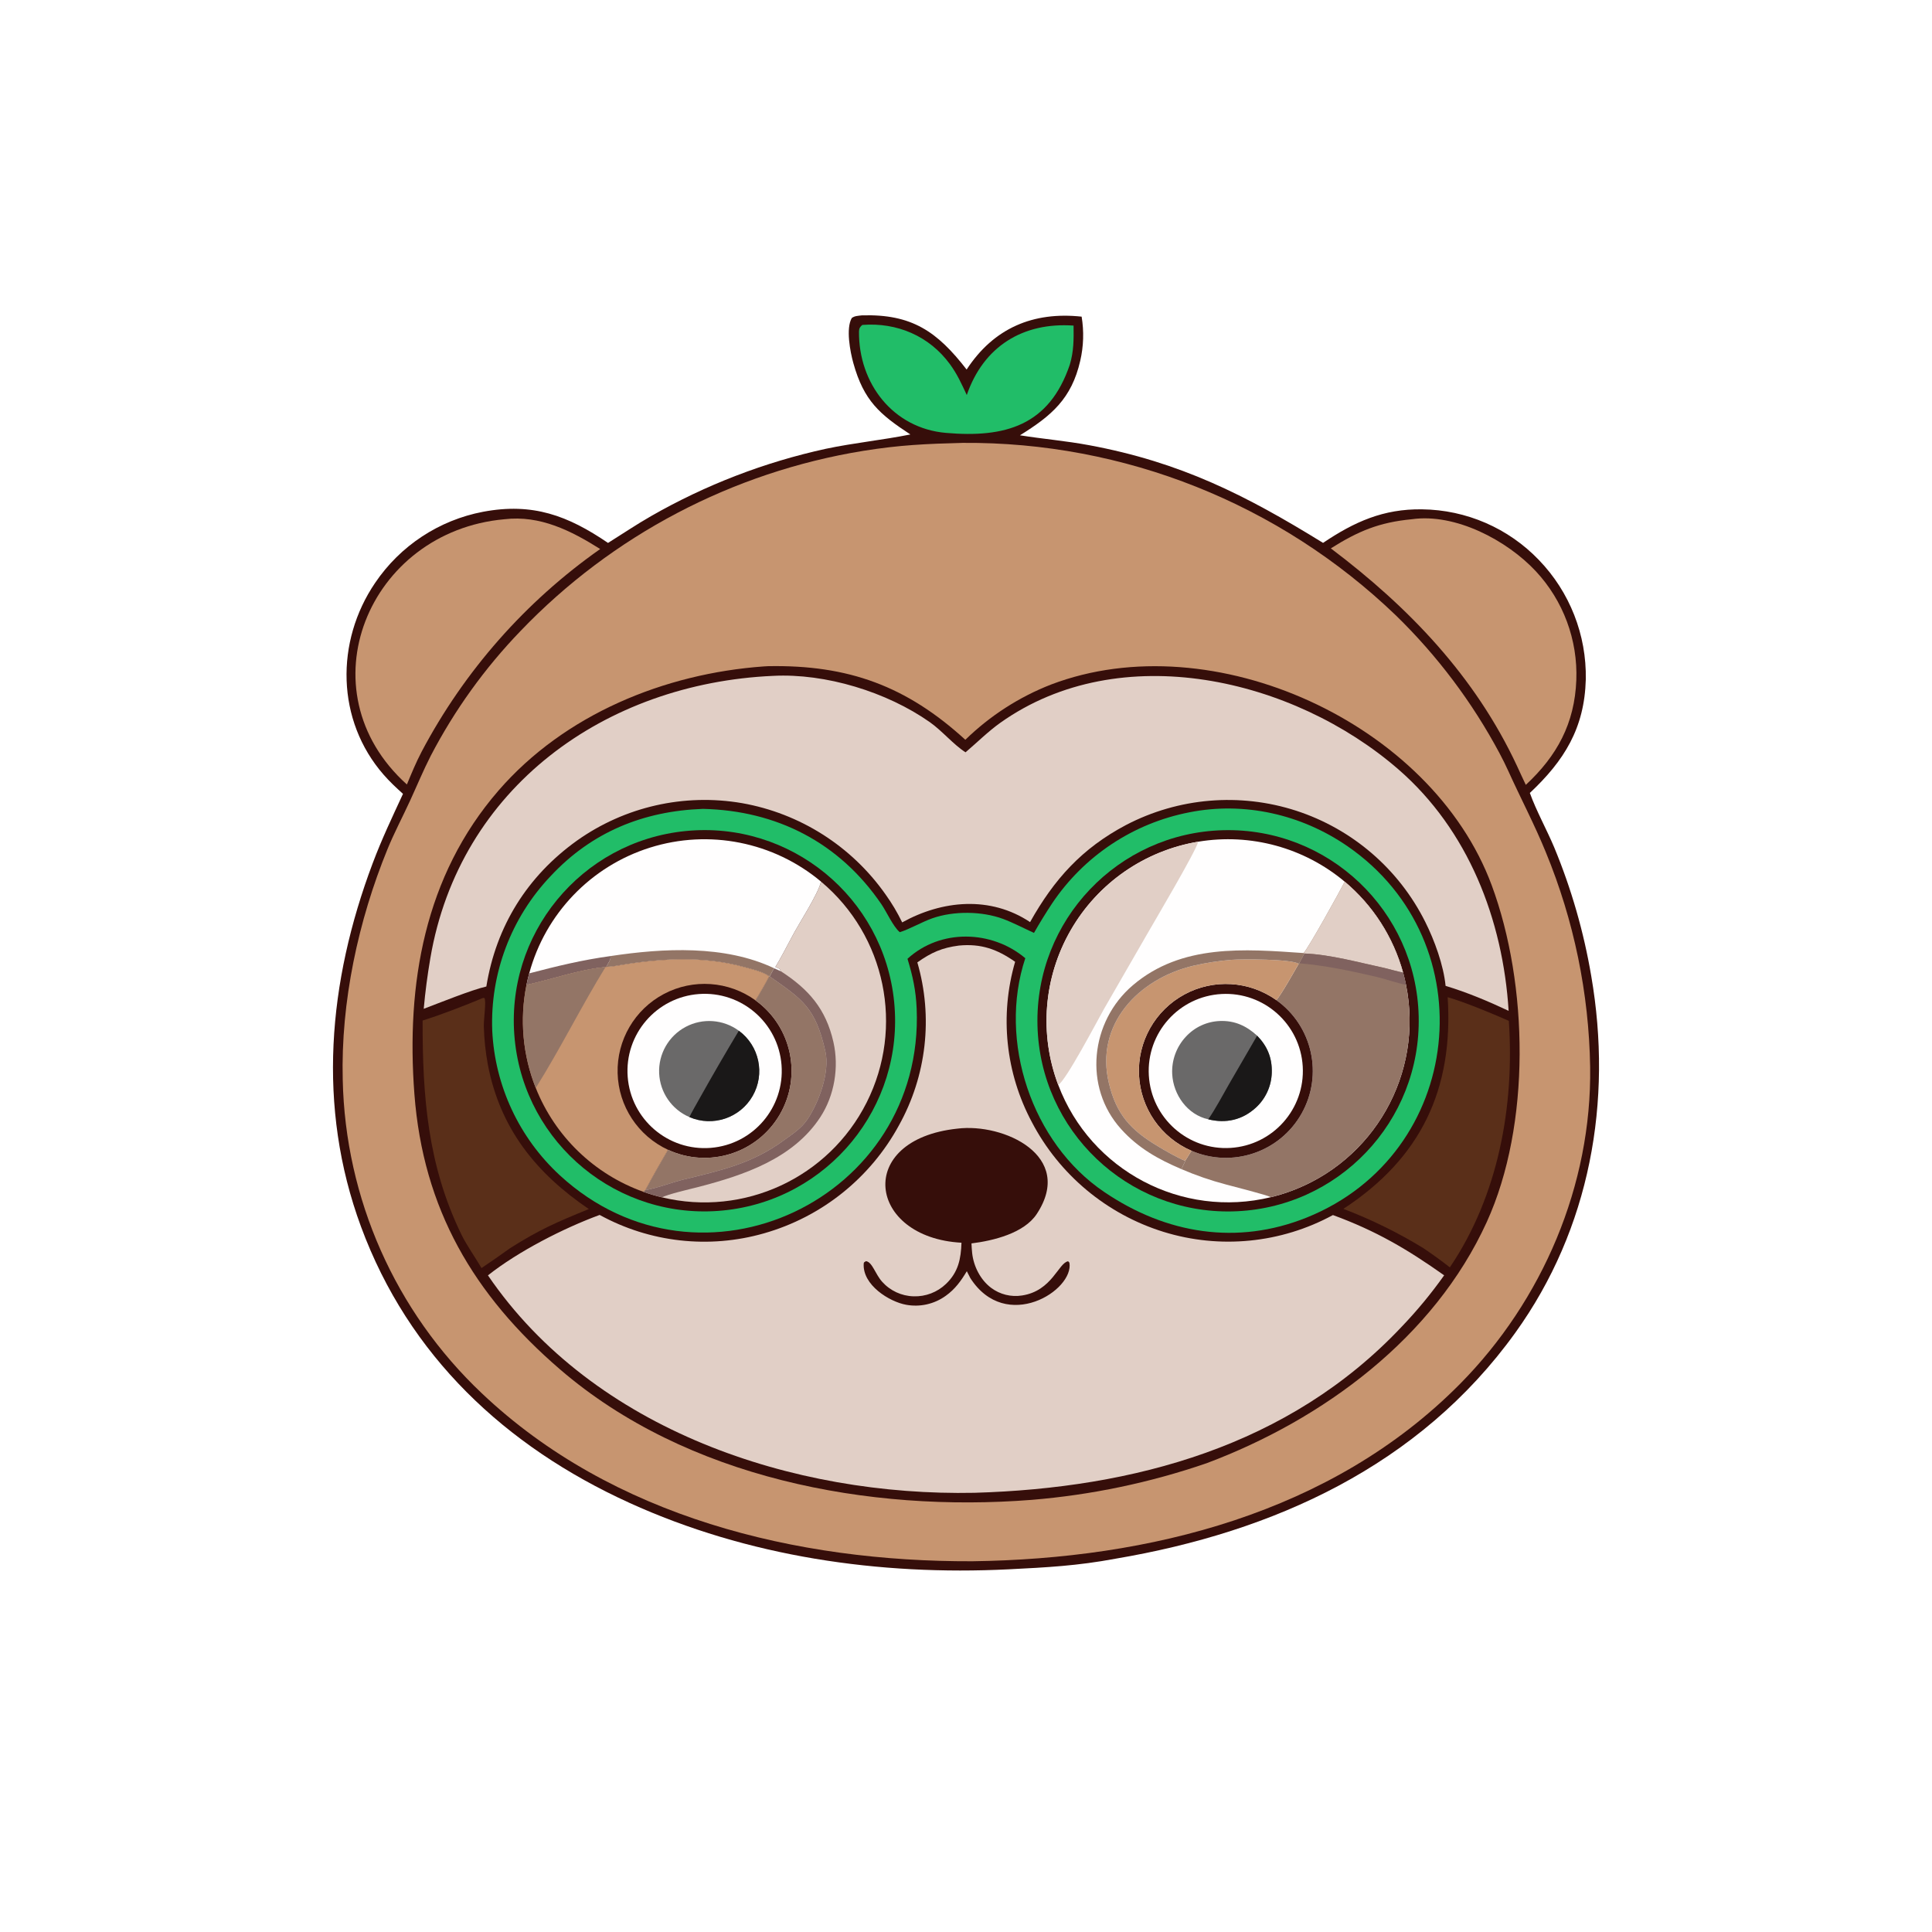
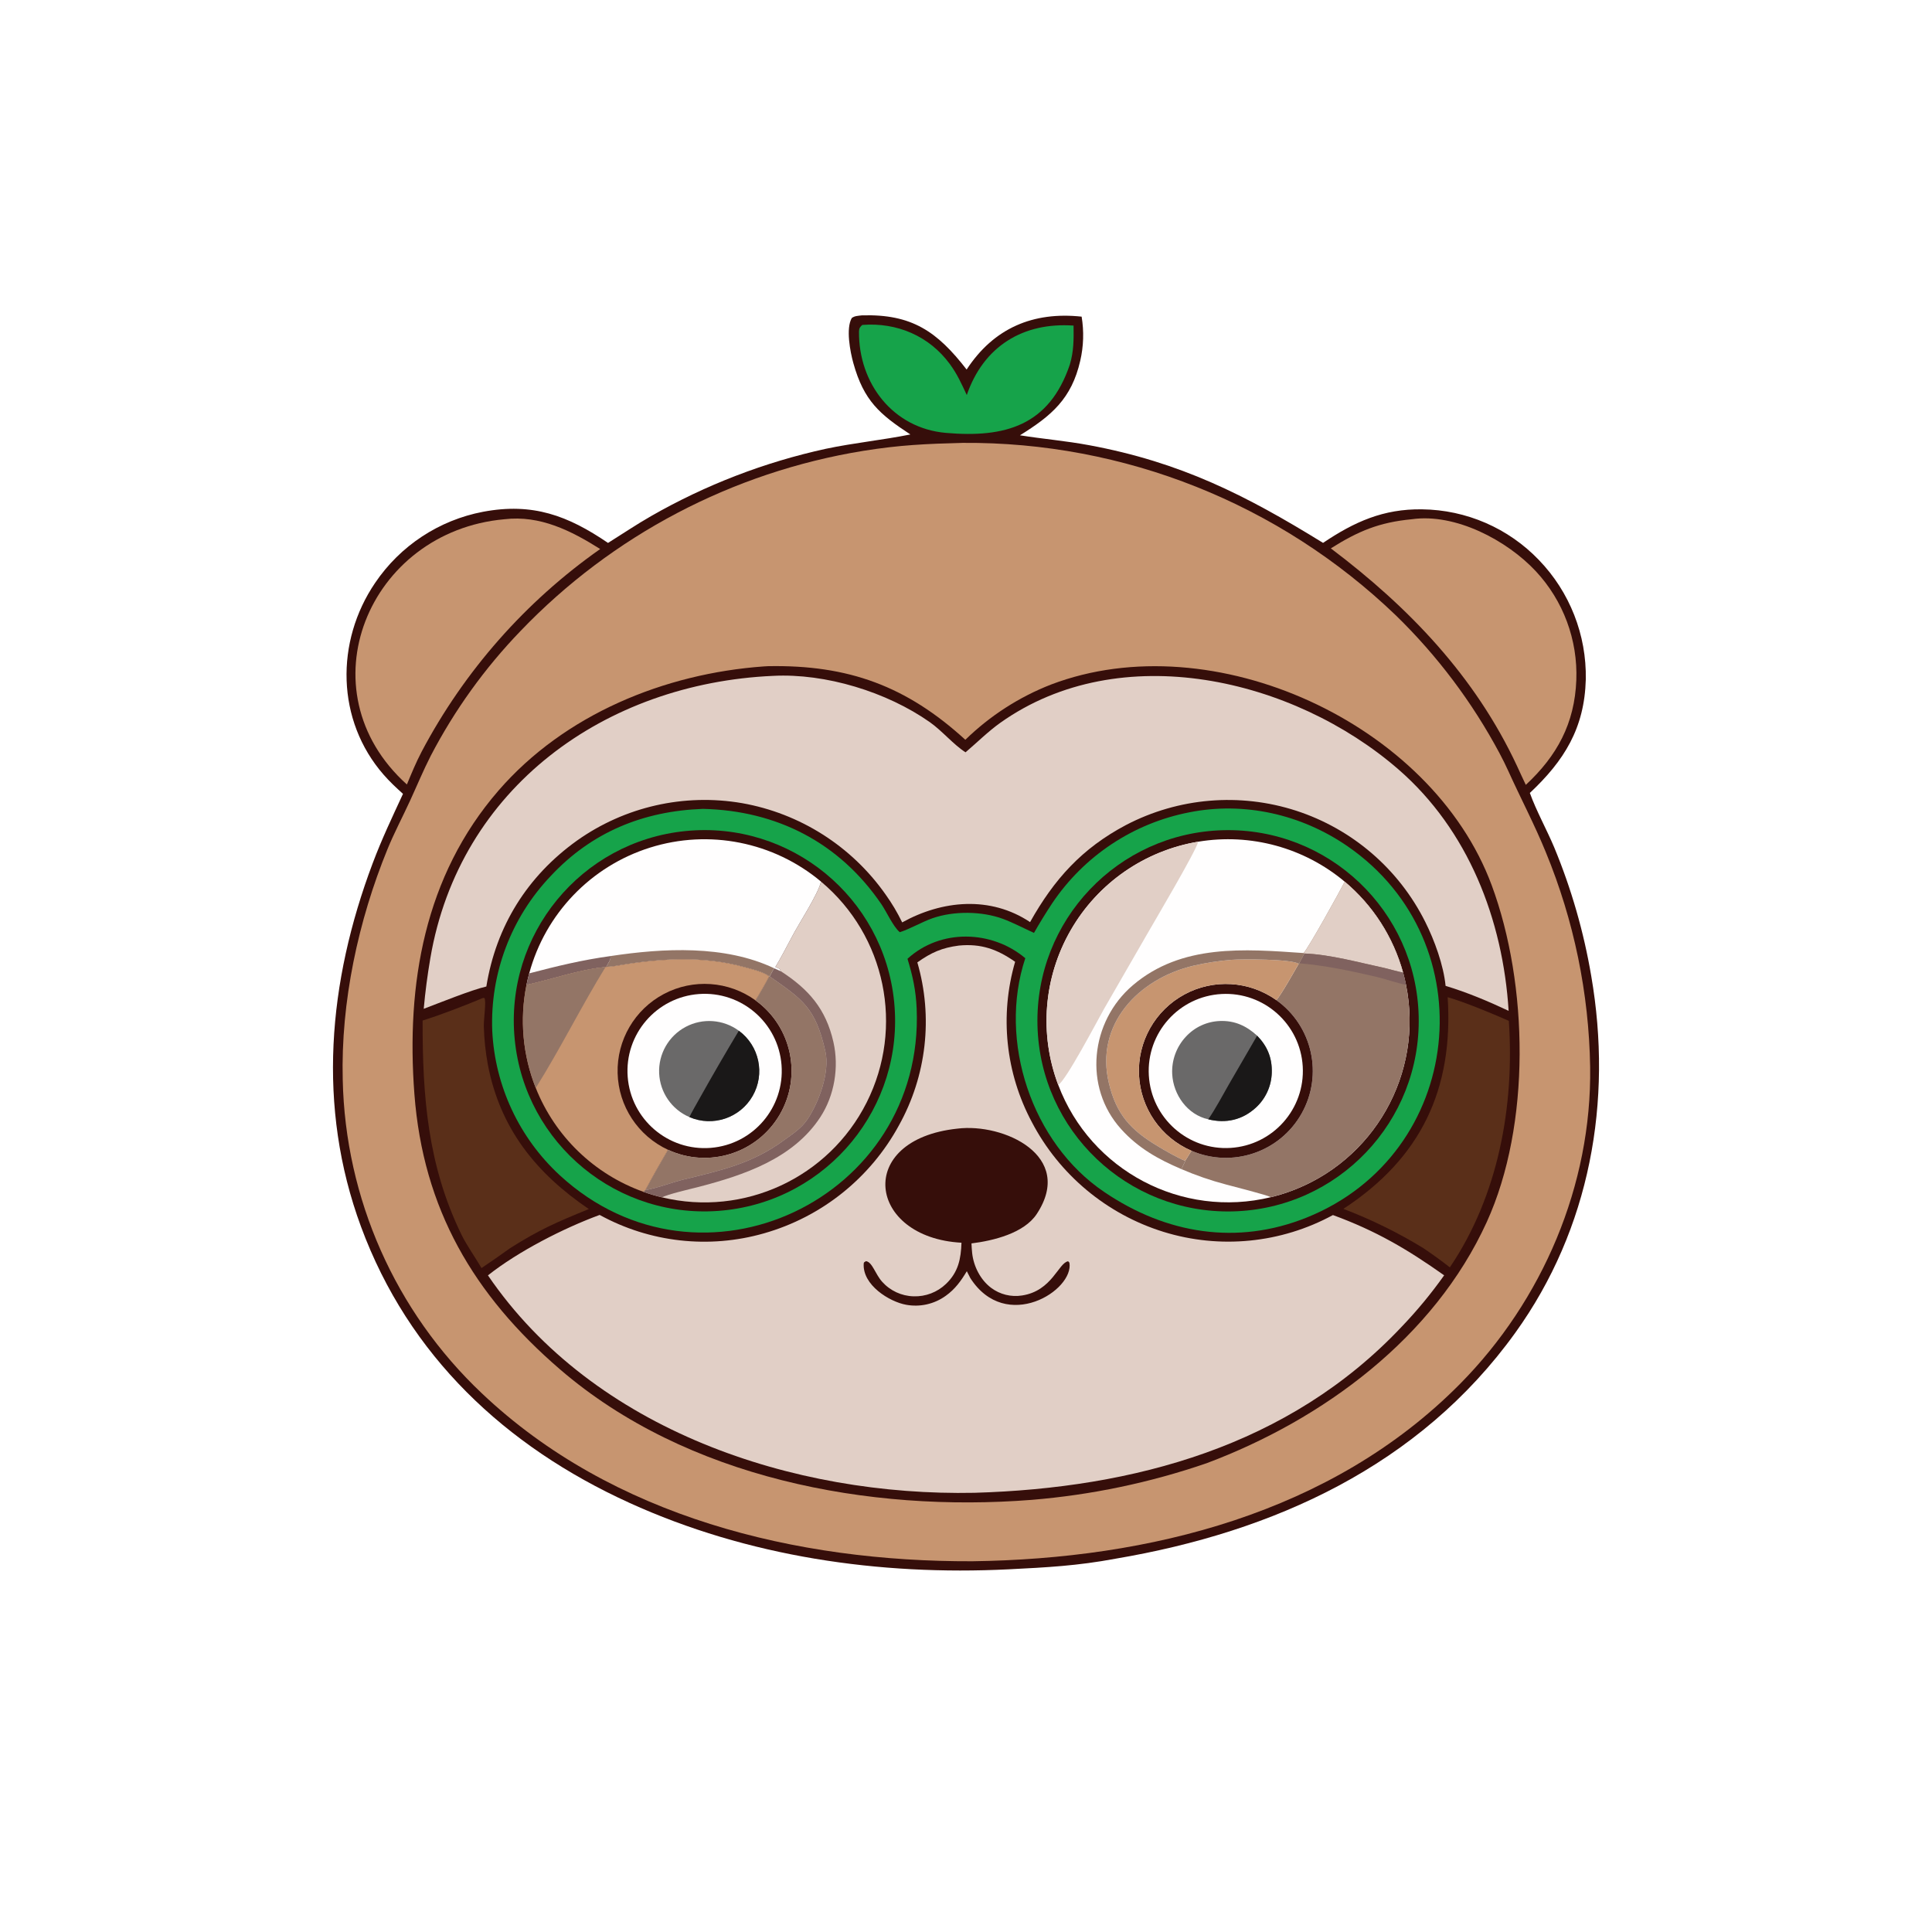
<svg xmlns="http://www.w3.org/2000/svg" width="1024" height="1024" viewBox="0 0 1024 1024">
  <path id="contorno-base" fill="#360E0A" d="M456.801 167.152C483.29 166.339 496.748 175.746 512.332 195.859C526.758 173.825 547.643 165.071 573.288 167.825C574.58 175.593 574.33 183.539 572.554 191.21C567.937 211.443 557.187 220.414 540.597 230.717C552.974 232.684 564.632 233.616 577.304 235.97C625.656 244.955 660.107 262.336 701.246 287.738C717.853 276.565 733.223 269.657 753.704 269.954C777.132 270.218 799.467 279.906 815.669 296.831C832.015 313.785 840.95 336.542 840.506 360.088C839.811 385.984 829.09 403.144 810.854 420.285C814.1 429.415 819.885 439.881 823.785 449.176C832.862 471.082 839.44 493.941 843.394 517.321C854.838 583.709 842.824 651.193 803.182 706.327C752.346 777.03 674.932 811.971 591.276 826.141C571.195 829.906 554.9 830.758 534.608 831.768C466.006 835.185 396.306 825.102 333.498 796.493C267.821 766.578 216.611 718.62 191.336 650.15C167.882 586.616 173.926 520.327 197.48 457.674C202.401 444.583 207.775 433.365 213.593 420.755C209.956 417.489 206.527 414.278 203.308 410.587C178.197 381.796 177.669 340.044 198.842 308.909C212.128 289.248 232.705 275.697 256.015 271.257C282.385 266.283 301.018 273.3 322.271 287.764C329.903 283 337.293 277.997 345.114 273.531C374.011 256.983 405.268 244.951 437.802 237.849C452.569 234.736 467.794 233.235 482.513 230.271C466.241 219.586 457.852 212.461 452.282 192.422C450.608 186.401 448.242 174.04 451.465 168.541C453.015 167.391 454.849 167.393 456.801 167.152Z" />
  <path id="cabeza-pelaje" fill="#C79570" d="M510.312 234.734C595.825 234.104 678.198 266.92 739.853 326.179C761.833 347.575 780.373 372.24 794.816 399.301C796.442 402.366 797.995 405.47 799.426 408.63C805.951 423.037 813.355 437.064 819.326 451.718C834.212 487.833 842.18 526.423 842.815 565.48C843.744 628.033 817.551 689.35 773.83 733.514C705.785 802.249 609.036 826.264 515.308 827.501C422.157 827.817 324.58 804.139 255.366 738.466C209.532 695.165 182.98 635.289 181.656 572.25C180.594 531.074 189.883 487.926 205.43 449.945C208.879 441.52 213.512 432.716 217.346 424.38C220.952 416.538 224.373 408.285 228.273 400.649C240.888 376.409 256.927 354.11 275.894 334.439C324.456 283.745 388.198 250.234 457.489 238.971C476.898 235.841 490.964 235.227 510.312 234.734Z" />
  <path id="mascara-contorno" fill="#360E0A" d="M404.844 353.215C405.251 353.16 406.621 353.097 407.113 353.087C449.796 352.298 480.572 363.719 511.655 392.1C524.684 379.385 540.139 369.424 557.1 362.81C642.861 330.183 758.812 383.321 790.626 469.178C810.092 521.711 811.528 596.169 787.995 647.741C760.035 709.015 701.313 752.351 639.536 775.535C609.545 785.844 578.384 792.369 546.776 794.96C460.465 801.741 363.892 783.574 296.771 725.754C251.027 686.349 224.251 640.743 219.639 579.856C215.227 521.62 224.932 464.307 264.24 418.989C299.264 378.61 352.238 356.983 404.844 353.215Z" />
-   <path id="lentes-marco" fill="#21BD68" d="M548.042 494.447C551.051 489.158 554.237 483.971 557.593 478.895C574.44 453.72 600.642 436.314 630.379 430.545C659.298 424.784 689.579 431.515 714.259 448.549C788.071 499.494 776.067 611.779 692.55 645.339C655.809 660.103 618.206 654.12 585.24 631.76C546.842 605.881 528.86 551.738 543.43 507.866C525.608 492.857 498.379 492.22 480.987 508.183C483.776 517.25 485.457 525.052 485.852 534.552C490.048 635.383 371.58 691.817 296.742 622.959C275.174 603.084 262.296 575.519 260.892 546.224C259.757 515.895 270.905 486.391 291.811 464.389C313.615 440.989 340.995 429.856 372.584 428.719C411.66 429.62 444.833 446.527 467.143 479.227C469.986 483.395 473.279 490.938 476.882 494.078C481.855 492.588 488.724 488.61 494.217 486.692C505.562 482.732 520.446 482.892 531.677 487.054C536.864 488.976 542.888 492.134 548.042 494.447Z" />
+   <path id="lentes-marco" fill="#16A34A" d="M548.042 494.447C551.051 489.158 554.237 483.971 557.593 478.895C574.44 453.72 600.642 436.314 630.379 430.545C659.298 424.784 689.579 431.515 714.259 448.549C788.071 499.494 776.067 611.779 692.55 645.339C655.809 660.103 618.206 654.12 585.24 631.76C546.842 605.881 528.86 551.738 543.43 507.866C525.608 492.857 498.379 492.22 480.987 508.183C483.776 517.25 485.457 525.052 485.852 534.552C490.048 635.383 371.58 691.817 296.742 622.959C275.174 603.084 262.296 575.519 260.892 546.224C259.757 515.895 270.905 486.391 291.811 464.389C313.615 440.989 340.995 429.856 372.584 428.719C411.66 429.62 444.833 446.527 467.143 479.227C469.986 483.395 473.279 490.938 476.882 494.078C481.855 492.588 488.724 488.61 494.217 486.692C505.562 482.732 520.446 482.892 531.677 487.054C536.864 488.976 542.888 492.134 548.042 494.447Z" />
  <g id="ojo-derecho">
    <path id="ojo-derecho-1" fill="#360E0A" d="M648.271 440.027C704.118 438.57 750.55 482.705 751.926 538.554C753.303 594.402 709.103 640.771 653.252 642.069C597.514 643.364 551.258 599.271 549.884 543.535C548.51 487.798 592.537 441.48 648.271 440.027Z" />
    <path id="ojo-derecho-2" fill="#FFFEFE" d="M635.081 446.119C662.818 441.496 691.189 449.238 712.733 467.309C727.675 479.842 738.456 496.62 743.647 515.42C744.243 517.579 744.764 519.758 745.208 521.954C754.707 568.916 728.206 615.71 683.047 631.719C679.943 632.82 676.784 633.76 673.583 634.536C626.389 645.986 578.061 620.473 560.892 575.046C550.708 548.1 553.133 518.008 567.5 493.04C581.867 468.072 606.666 450.854 635.081 446.119Z" />
    <path id="ojo-derecho-3" fill="#937566" d="M712.733 467.309C727.675 479.842 738.456 496.62 743.647 515.42C744.243 517.579 744.764 519.758 745.208 521.954C754.707 568.916 728.206 615.71 683.047 631.719C679.943 632.82 676.784 633.76 673.583 634.536C671.434 633.324 653.636 628.852 649.677 627.773C641.663 625.657 633.817 622.949 626.204 619.672L628.133 615.503L628.109 615.252C628.945 614.184 630.569 611.319 631.489 609.922C653.12 619.239 678.296 610.746 689.863 590.23C701.43 569.714 695.665 543.777 676.496 530.092C679.254 526.948 685.883 515.032 688.343 510.817L688.631 510.547L691.391 505.379L690.9 505.136C693.14 503.194 710.575 471.687 712.733 467.309Z" />
    <path id="ojo-derecho-4" fill="#E1CFC6" d="M712.733 467.309C727.675 479.842 738.456 496.62 743.647 515.42C742.645 515.468 735.468 513.404 733.913 513.073C720.686 510.261 704.831 505.834 691.391 505.379L690.9 505.136C693.14 503.194 710.575 471.687 712.733 467.309Z" />
    <path id="ojo-derecho-5" fill="#80625F" d="M691.391 505.379C704.831 505.834 720.686 510.261 733.913 513.073C735.468 513.404 742.645 515.468 743.647 515.42C744.243 517.579 744.764 519.758 745.208 521.954C740.644 521.153 734.566 518.929 729.714 517.801C715.755 514.556 702.896 511.803 688.631 510.547L691.391 505.379Z" />
    <path id="ojo-derecho-6" fill="#360E0A" d="M631.489 609.922C615.288 602.943 604.492 587.329 603.685 569.707C602.877 552.085 612.201 535.549 627.696 527.118C643.191 518.687 662.139 519.842 676.496 530.092C695.665 543.777 701.43 569.714 689.863 590.23C678.296 610.746 653.12 619.239 631.489 609.922Z" />
    <path id="ojo-derecho-7" fill="#FFFEFE" d="M647.475 526.843C669.939 525.623 689.162 542.793 690.476 565.252C691.79 587.711 674.7 607.005 652.247 608.413C629.661 609.829 610.227 592.615 608.906 570.024C607.584 547.432 624.878 528.07 647.475 526.843Z" />
    <path id="ojo-derecho-8" fill="#6A6969" d="M640.399 593.255C629.385 590.846 621.849 580.258 621.294 569.268C620.932 561.966 623.541 554.829 628.526 549.481C633.214 544.376 639.759 541.373 646.686 541.147C654.491 540.866 660.728 543.812 666.305 548.936C671.698 554.483 674.3 560.658 674.066 568.527C673.885 575.622 670.818 582.336 665.573 587.117C658.422 593.623 649.734 595.578 640.399 593.255Z" />
    <path id="ojo-derecho-9" fill="#1A1818" d="M666.305 548.936C671.698 554.483 674.3 560.658 674.066 568.527C673.885 575.622 670.818 582.336 665.573 587.117C658.422 593.623 649.734 595.578 640.399 593.255C644.005 588.09 648.242 580.177 651.391 574.656L666.305 548.936Z" />
    <path id="ojo-derecho-10" fill="#E1CFC6" d="M560.892 575.046C550.708 548.1 553.133 518.008 567.5 493.04C581.867 468.072 606.666 450.854 635.081 446.119C633.855 451.218 612.182 487.8 607.966 495.161L585.2 534.671C581.436 541.354 565.07 572.561 560.892 575.046Z" />
    <path id="ojo-derecho-11" fill="#C79570" d="M628.109 615.252C624.621 613.942 616.963 609.538 613.568 607.457C599.224 598.876 591.751 590.673 587.774 574.272C580.174 542.931 603.415 518.798 632.391 511.881C639.109 510.322 645.933 509.266 652.808 508.72C658.24 508.275 684.216 508.276 688.343 510.817C685.883 515.032 679.254 526.948 676.496 530.092C662.139 519.842 643.191 518.687 627.696 527.118C612.201 535.549 602.877 552.085 603.685 569.707C604.492 587.329 615.288 602.943 631.489 609.922C630.569 611.319 628.945 614.184 628.109 615.252Z" />
    <path id="ojo-derecho-12" fill="#937566" d="M626.204 619.672C613.845 614.425 603.278 608.495 594.205 598.437C574.088 576.184 577.861 541.434 600.415 522.211C626.253 500.19 659.569 502.978 690.9 505.136L691.391 505.379L688.631 510.547L688.343 510.817C684.216 508.276 658.24 508.275 652.808 508.72C645.933 509.266 639.109 510.322 632.391 511.881C603.415 518.798 580.174 542.931 587.774 574.272C591.751 590.673 599.224 598.876 613.568 607.457C616.963 609.538 624.621 613.942 628.109 615.252L628.133 615.503L626.204 619.672Z" />
  </g>
  <g id="ojo-izquierdo">
    <path id="ojo-izquierdo-1" fill="#360E0A" d="M363.386 440.469C418.938 434.953 468.437 475.531 473.926 531.086C479.414 586.641 438.811 636.121 383.254 641.581C327.735 647.038 278.298 606.47 272.814 550.954C267.33 495.439 307.872 445.982 363.386 440.469Z" />
    <path id="ojo-izquierdo-2" fill="#360E0A" d="M280.492 515.903C289.072 484.218 313.211 459.091 344.528 449.249C375.844 439.406 410.017 446.205 435.182 467.284C469.419 495.963 479.426 544.429 459.348 584.323C439.269 624.218 394.382 645.056 350.951 634.645C347.572 633.835 344.239 632.843 340.967 631.672C314.942 622.362 294.176 602.311 283.96 576.627C277.068 559.299 275.358 540.342 279.04 522.061C279.456 519.993 279.94 517.939 280.492 515.903Z" />
    <path id="ojo-izquierdo-3" fill="#E1CFC6" d="M435.182 467.284C469.419 495.963 479.426 544.429 459.348 584.323C439.269 624.218 394.382 645.056 350.951 634.645C347.572 633.835 344.239 632.843 340.967 631.672L342.022 630.802C345.89 623.591 349.902 616.457 354.054 609.406C375.61 619.394 401.226 611.365 413.224 590.86C425.223 570.355 419.674 544.09 400.407 530.191C402.54 526.807 405.875 521.042 407.656 517.503L407.926 517.508L410.238 513.163L413.837 514.761C413.249 513.139 413.112 513.549 410.977 512.49C413.015 509.24 417.65 500.589 419.522 496.951C423.359 489.493 433.351 474.489 435.182 467.284Z" />
    <path id="ojo-izquierdo-4" fill="#937566" d="M407.656 517.503L407.926 517.508C425.274 529.712 432.21 533.892 437.48 557.332C439.919 568.18 434.068 584.152 428.061 593.147C424.687 598.198 420.033 601.024 415.3 604.503C398.628 616.76 381.983 620.382 362.354 625.165C355.862 626.747 348.955 629.577 342.022 630.802C345.89 623.591 349.902 616.457 354.054 609.406C375.61 619.394 401.226 611.365 413.224 590.86C425.223 570.355 419.674 544.09 400.407 530.191C402.54 526.807 405.875 521.042 407.656 517.503Z" />
    <path id="ojo-izquierdo-5" fill="#80625F" d="M410.238 513.163L413.837 514.761C428.535 524.246 437.748 534.662 441.742 552.358C444.741 565.643 442.323 580.577 434.785 592.11C420.386 614.141 394.275 622.857 370.007 629.161C366.919 629.963 353.434 633.066 350.951 634.645C347.572 633.835 344.239 632.843 340.967 631.672L342.022 630.802C348.955 629.577 355.862 626.747 362.354 625.165C381.983 620.382 398.628 616.76 415.3 604.503C420.033 601.024 424.687 598.198 428.061 593.147C434.068 584.152 439.919 568.18 437.48 557.332C432.21 533.892 425.274 529.712 407.926 517.508L410.238 513.163Z" />
    <path id="ojo-izquierdo-6" fill="#FFFEFE" d="M280.492 515.903C289.072 484.218 313.211 459.091 344.528 449.249C375.844 439.406 410.017 446.205 435.182 467.284C433.351 474.489 423.359 489.493 419.522 496.951C417.65 500.589 413.015 509.24 410.977 512.49C413.112 513.549 413.249 513.139 413.837 514.761L410.238 513.163L407.926 517.508L407.656 517.503C404.793 515.127 398.116 513.592 394.461 512.581C373.023 506.656 350.698 507.91 328.982 511.514C326.377 511.946 323.998 512.408 321.352 512.456L320.925 512.583C307.499 513.779 292.429 519.11 279.04 522.061C279.456 519.993 279.94 517.939 280.492 515.903Z" />
    <path id="ojo-izquierdo-7" fill="#937566" d="M323.611 506.734C351.609 502.492 384.211 500.806 410.238 513.163L407.926 517.508L407.656 517.503C404.793 515.127 398.116 513.592 394.461 512.581C373.023 506.656 350.698 507.91 328.982 511.514C326.377 511.946 323.998 512.408 321.352 512.456C322.391 510.134 323.786 508.919 323.611 506.734Z" />
    <path id="ojo-izquierdo-8" fill="#80625F" d="M280.492 515.903C295.026 512.096 308.644 508.777 323.611 506.734C323.786 508.919 322.391 510.134 321.352 512.456L320.925 512.583C307.499 513.779 292.429 519.11 279.04 522.061C279.456 519.993 279.94 517.939 280.492 515.903Z" />
    <path id="ojo-izquierdo-9" fill="#C79570" d="M321.352 512.456C323.998 512.408 326.377 511.946 328.982 511.514C350.698 507.91 373.023 506.656 394.461 512.581C398.116 513.592 404.793 515.127 407.656 517.503C405.875 521.042 402.54 526.807 400.407 530.191C386.196 519.938 367.4 518.629 351.905 526.813C336.41 534.997 326.895 551.259 327.35 568.777C327.806 586.294 338.154 602.039 354.054 609.406C349.902 616.457 345.89 623.591 342.022 630.802L340.967 631.672C314.942 622.362 294.176 602.311 283.96 576.627C277.068 559.299 275.358 540.342 279.04 522.061C292.429 519.11 307.499 513.779 320.925 512.583L321.352 512.456Z" />
    <path id="ojo-izquierdo-10" fill="#937566" d="M320.925 512.583C308.354 532.961 296.626 556.521 283.96 576.627C277.068 559.299 275.358 540.342 279.04 522.061C292.429 519.11 307.499 513.779 320.925 512.583Z" />
    <path id="ojo-izquierdo-11" fill="#FFFEFE" d="M370.44 526.859C392.909 525.196 412.489 542.022 414.225 564.485C415.961 586.948 399.198 606.583 376.741 608.391C354.181 610.208 334.437 593.352 332.693 570.786C330.949 548.22 347.869 528.531 370.44 526.859Z" />
    <path id="ojo-izquierdo-12" fill="#6A6969" d="M365.411 592.084C356.032 588.058 349.793 579.009 349.364 568.811C348.935 558.613 354.393 549.073 363.401 544.273C372.409 539.473 383.371 540.265 391.597 546.308C402.467 554.296 405.617 569.166 398.919 580.875C392.221 592.583 377.806 597.406 365.411 592.084Z" />
    <path id="ojo-izquierdo-13" fill="#1A1818" d="M391.597 546.308C402.467 554.296 405.617 569.166 398.919 580.875C392.221 592.583 377.806 597.406 365.411 592.084C365.638 591.252 370.145 583.343 370.932 581.944C377.639 569.961 384.528 558.081 391.597 546.308Z" />
  </g>
  <g id="boca-nariz">
    <path id="boca-nariz-1" fill="#E1CFC6" d="M508.272 501.167C520.006 500.057 528.487 503.094 538.038 509.764C529.774 538.179 532.966 568.701 546.93 594.791C561.518 622.671 586.617 643.585 616.671 652.905C646.585 662.166 678.97 658.957 706.484 644.006C729.202 652.32 745.921 662.116 765.428 675.948C758.59 685.595 751.047 694.722 742.862 703.256C683.264 766.518 600.959 788.745 516.515 791.215C420.623 793.172 314.639 758.157 258.623 675.973C274.661 663.254 298.727 650.951 317.83 643.938C344.457 658.544 375.774 662.045 404.97 653.681C435.501 644.998 461.255 624.395 476.429 596.515C491.104 570.169 494.628 539.047 486.213 510.087C493.518 504.881 499.313 502.307 508.272 501.167Z" />
    <path id="boca-nariz-2" fill="#360E0A" d="M507.423 598.2C531.898 595.136 569.911 612.567 549.464 643.485C542.753 653.632 526.52 657.597 514.905 659.032C514.968 660.749 515.088 662.464 515.265 664.173C516.031 671.153 519.604 678.264 525.259 682.541C529.967 686.094 535.922 687.569 541.744 686.625C557.628 684.192 560.994 669.335 566.124 668.499L566.804 669.228C569.447 683.886 533.158 706.807 514.291 677.41L512.436 673.767C509.368 678.892 506.214 683.29 501.284 686.793C495.227 691.187 487.634 692.907 480.274 691.553C471.468 689.983 457.022 681.095 457.789 669.692C457.842 668.899 458.325 668.862 459.02 668.443C462.362 668.93 463.871 675.254 467.546 679.347C471.798 684.116 477.833 686.914 484.22 687.079C490.584 687.286 496.764 684.926 501.368 680.528C507.977 674.218 509.303 667.2 509.608 658.668C459.757 655.982 452.785 604.009 507.423 598.2Z" />
  </g>
  <path id="mascara-superior" fill="#E1CFC6" d="M409.789 358.221C437.58 356.783 470.066 366.753 492.809 382.747C499.367 387.36 505.445 394.75 511.76 398.74C517.669 393.712 523.849 387.591 530.16 383.11C593.827 337.905 685.531 359.49 741.132 407.733C778.152 439.854 796.576 487.315 799.607 535.767C788.792 530.685 777.645 525.984 766.192 522.53C765.116 511.564 760.322 498.414 755.416 488.634C741.421 460.611 716.765 439.377 686.977 429.692C657.125 420.023 624.64 422.752 596.82 437.267C573.404 449.654 558.722 465.996 545.961 488.731C524.925 474.725 499.467 477.099 478.176 488.894C475.652 483.682 472.684 478.696 469.305 473.992C451.341 448.475 424.007 431.106 393.276 425.68C362.614 420.396 331.111 427.56 305.749 445.582C279.404 464.474 262.95 490.911 257.772 522.867C250.088 524.592 232.549 531.689 224.586 534.689C225.412 525.52 226.543 516.942 228.083 507.891C243.482 417.404 320.891 362.156 409.789 358.221Z" />
  <g id="orejas">
    <path id="oreja-izquierda-sombra" fill="#5A2F19" d="M256.024 528.917L256.741 528.976C257.843 530.511 256.338 540.141 256.436 543.985C256.622 550.784 257.335 557.558 258.569 564.246C265.054 598.223 284.185 621.845 312.084 640.831C295.048 647.779 285.825 651.749 270.373 661.55C265.377 665.15 260.322 668.667 255.209 672.098C251.965 666.494 247.384 660.104 244.661 654.534C226.602 617.599 223.94 581.055 223.989 540.905C233.58 537.925 246.748 532.832 256.024 528.917Z" />
    <path id="oreja-derecha-sombra" fill="#5A2F19" d="M767.292 528.54C775.721 530.895 791.601 537.442 799.71 541.08C802.79 586.19 794.135 633.778 768.45 671.725C763.857 668.137 759.136 664.716 754.296 661.469C740.868 653.272 726.716 646.326 712.017 640.718C753.168 613.813 770.424 577.337 767.292 528.54Z" />
    <path id="oreja-derecha-exterior" fill="#C79570" d="M748.294 275.201C771.371 271.903 798.691 286.333 814.027 302.774C828.573 318.384 836.294 339.148 835.481 360.469C834.605 383.463 825.222 400.685 808.707 415.992C807.108 412.659 805.564 409.247 804.01 405.888C781.798 358.365 746.753 321.876 705.367 290.648C719.935 281.485 730.934 276.867 748.294 275.201Z" />
    <path id="oreja-izquierda-exterior" fill="#C79570" d="M267.363 275.209C286.267 272.959 302.772 281.332 318.115 290.993C278.552 318.795 246.135 355.573 223.521 398.314C220.424 404.256 218.239 409.594 215.66 415.79C160.256 365.932 195.184 281.648 267.363 275.209Z" />
  </g>
-   <path id="hoja" fill="#21BD68" d="M457.062 172.219C475.422 170.794 492.548 178.086 503.481 193.023C507.396 198.372 509.626 203.406 512.411 209.373C521.249 183.667 542.119 170.692 569.013 172.57C569.119 179.864 569.128 186.267 567.02 193.278C556.05 225.712 532.642 232.13 501.433 229.45C473.321 227.036 455.017 203.218 455.284 175.66C455.3 174.042 455.891 173.133 457.062 172.219Z" />
+   <path id="hoja" fill="#16A34A" d="M457.062 172.219C475.422 170.794 492.548 178.086 503.481 193.023C507.396 198.372 509.626 203.406 512.411 209.373C521.249 183.667 542.119 170.692 569.013 172.57C569.119 179.864 569.128 186.267 567.02 193.278C556.05 225.712 532.642 232.13 501.433 229.45C473.321 227.036 455.017 203.218 455.284 175.66C455.3 174.042 455.891 173.133 457.062 172.219Z" />
</svg>
